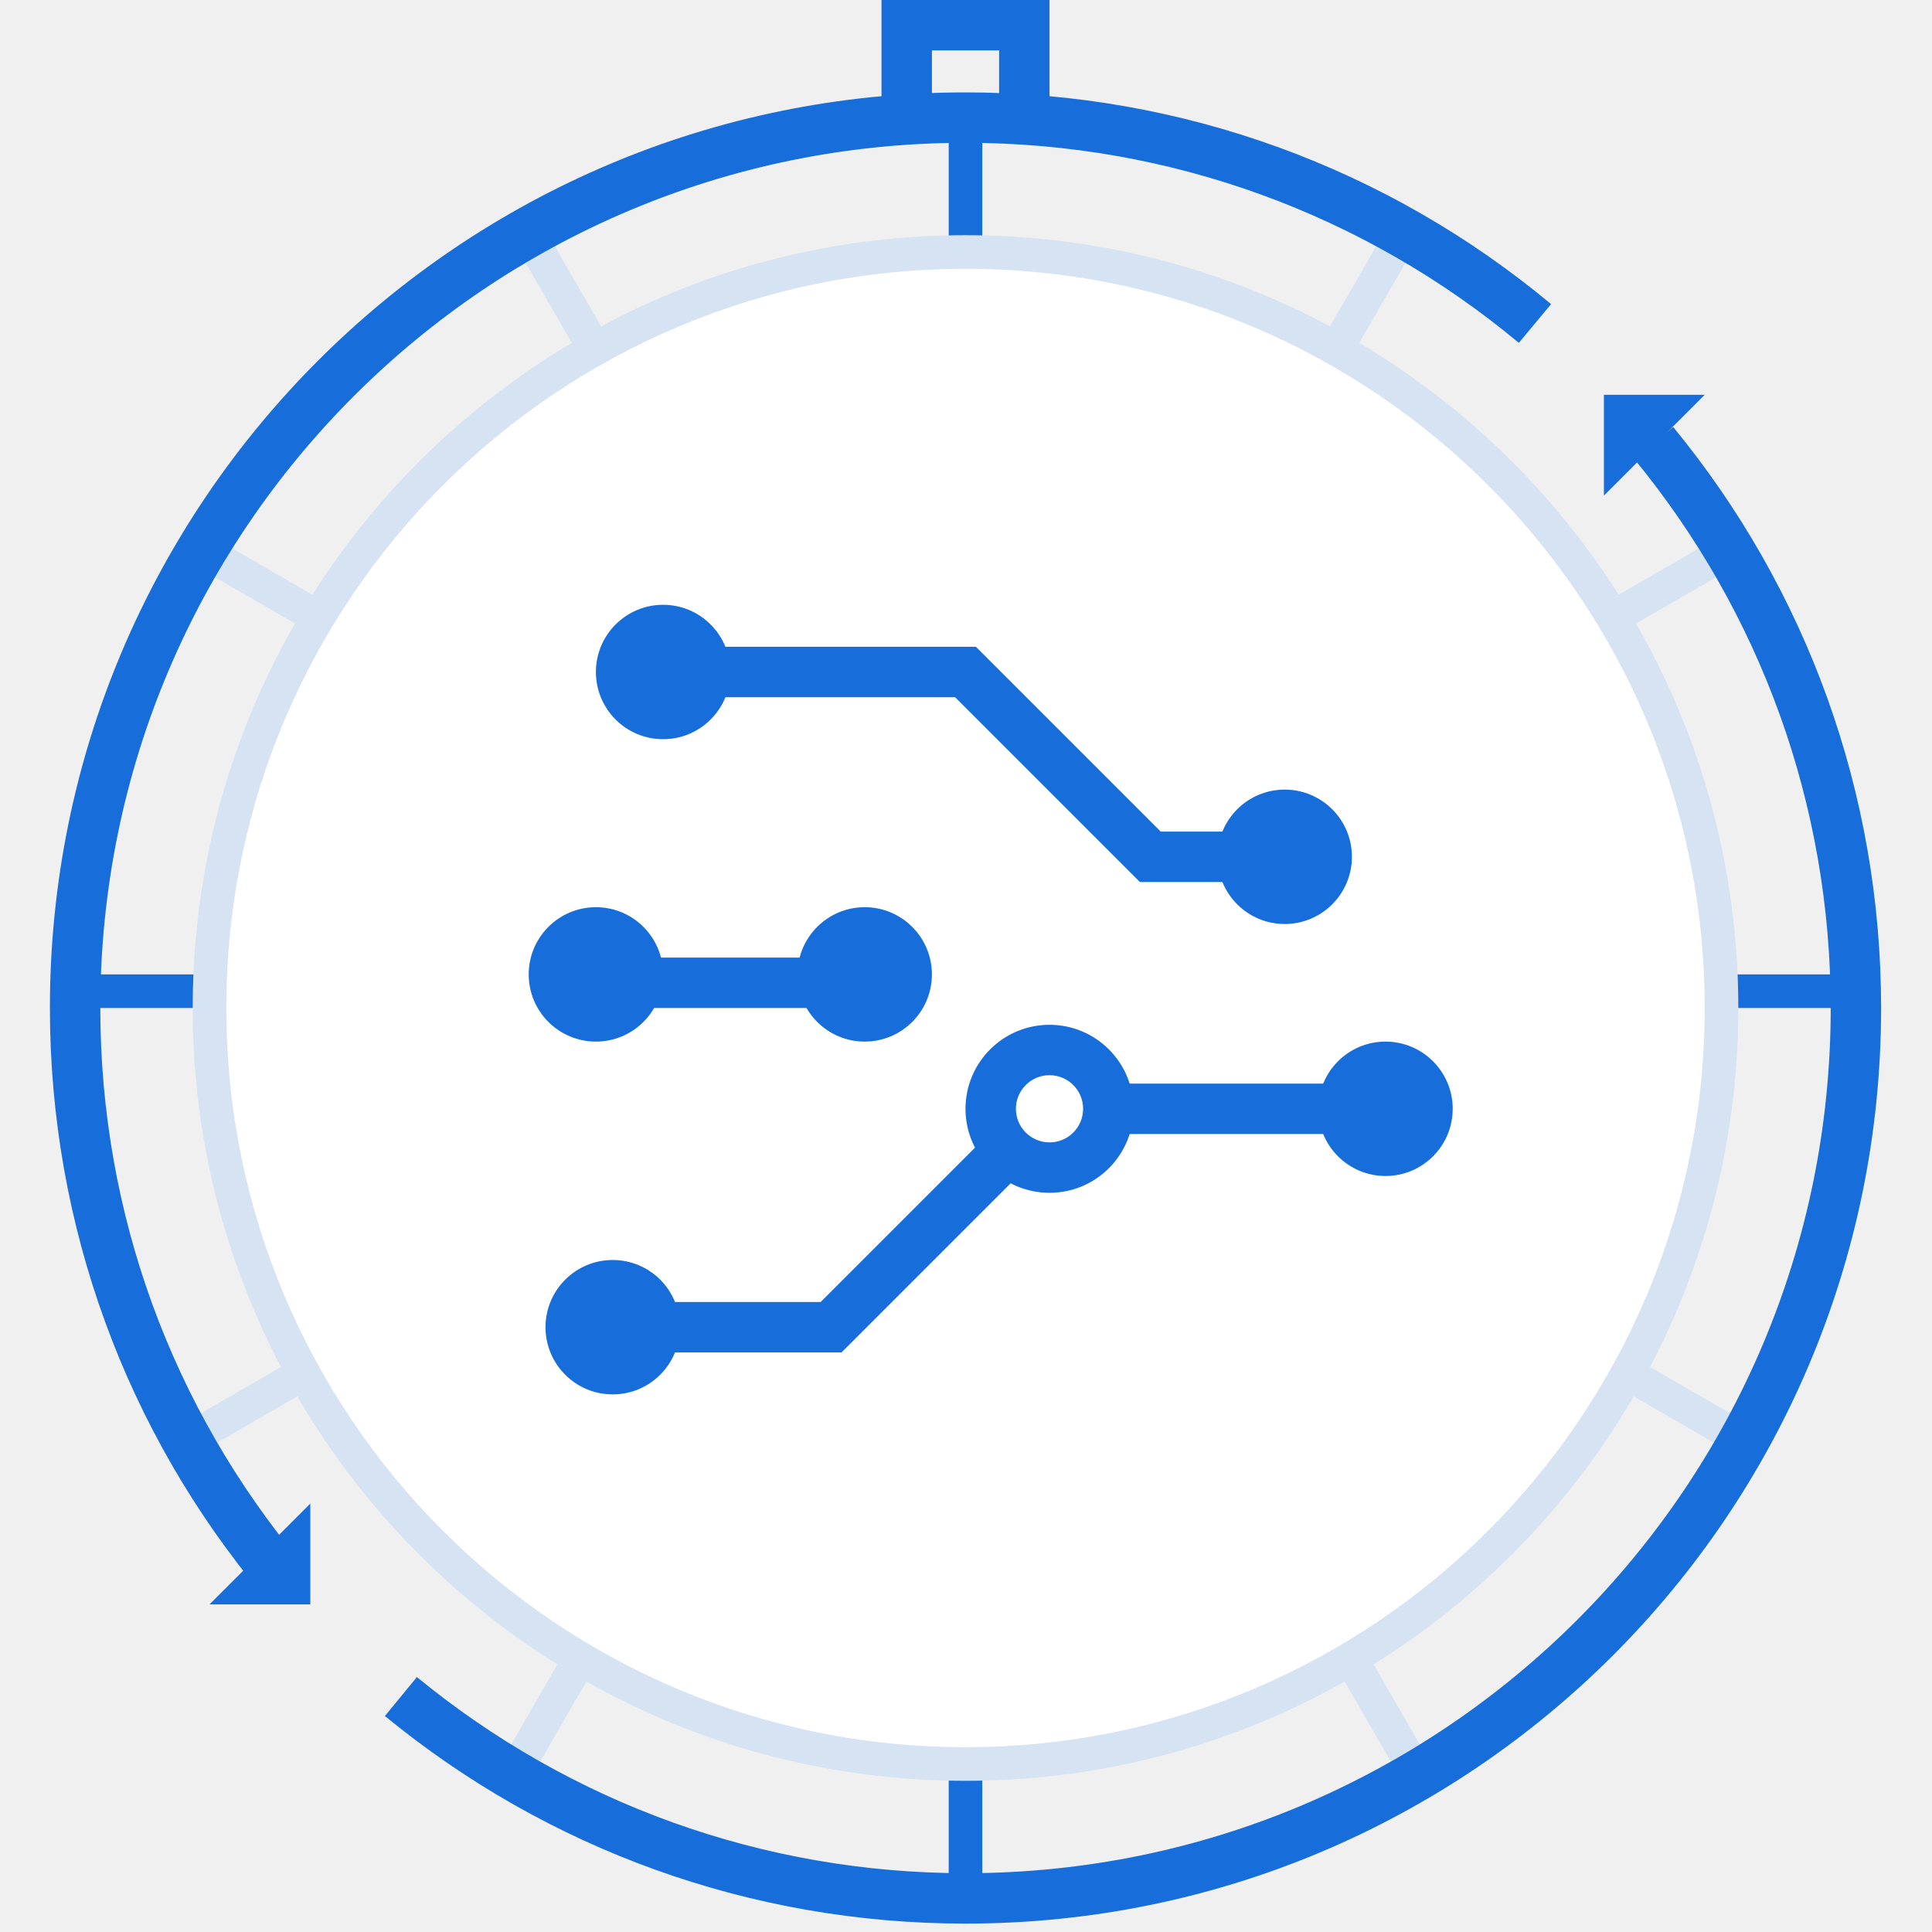
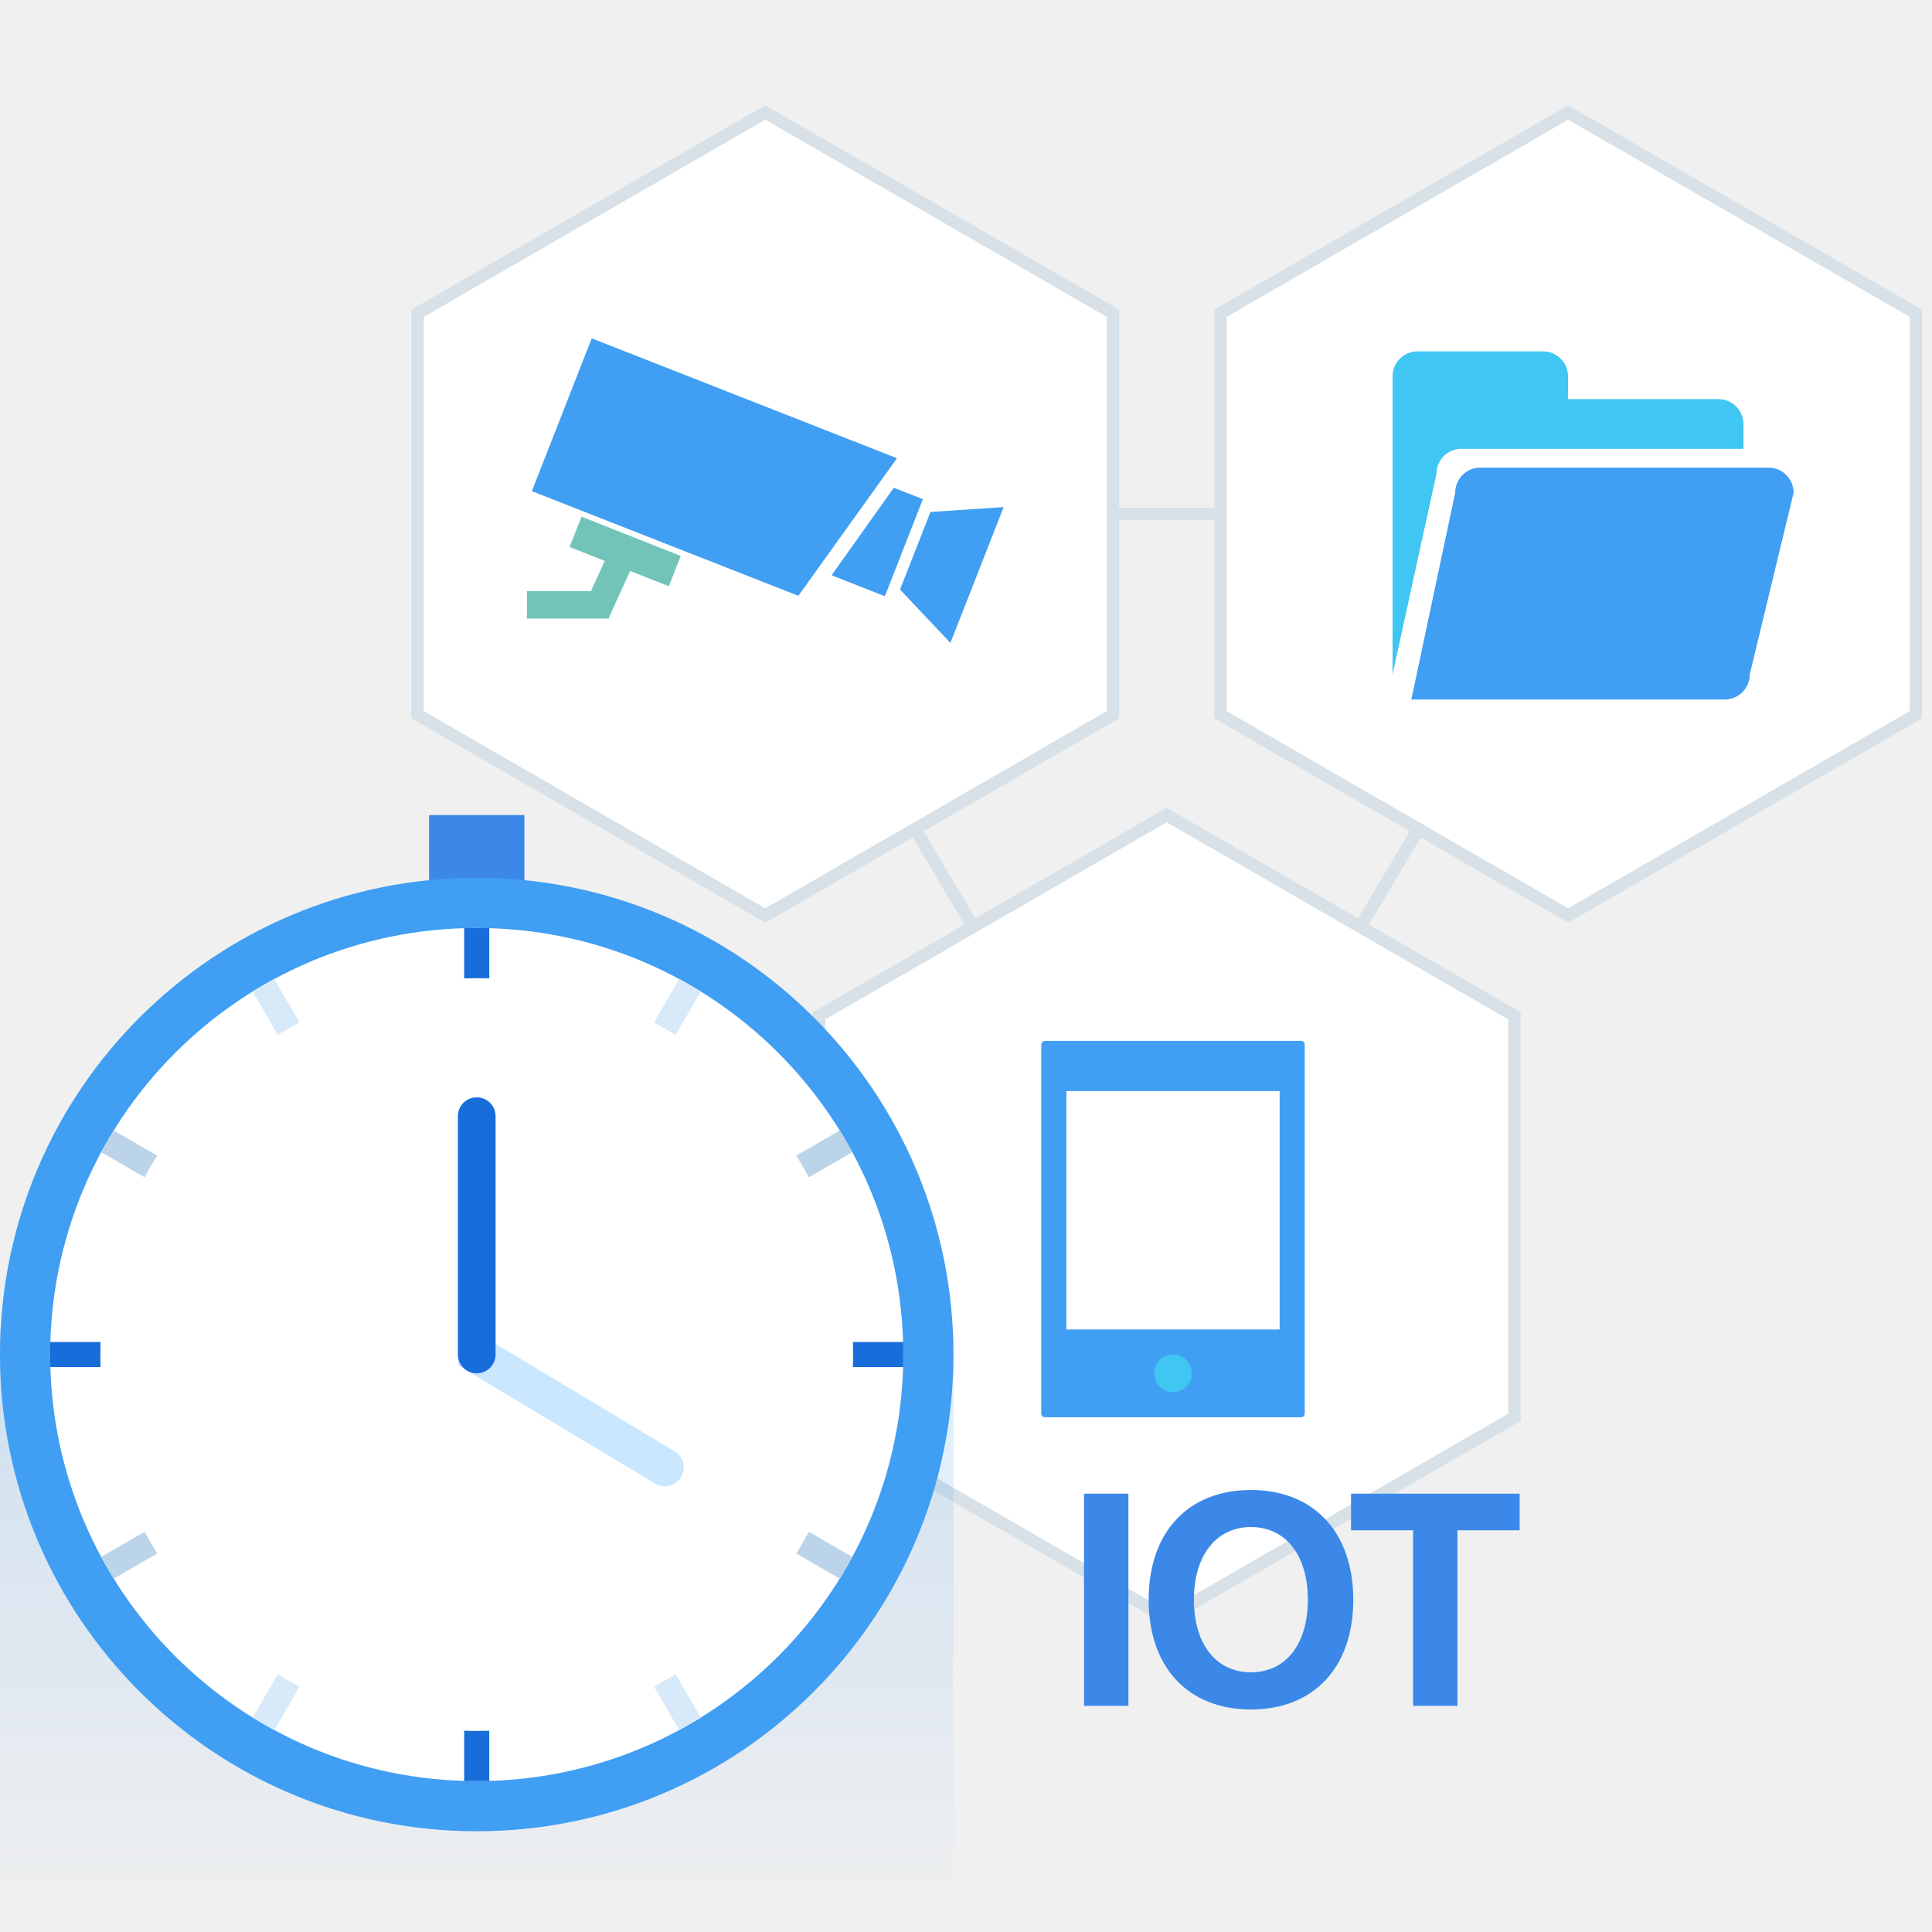
<svg xmlns="http://www.w3.org/2000/svg" width="1024px" height="1024px" viewBox="0 0 1024 1024" version="1.1">
-   <defs />
+   <defs>
+     <linearGradient x1="50%" y1="0%" x2="50%" y2="100%" id="linearGradient-1">
+       <stop stop-color="#409EF3" offset="0%" />
+       <stop stop-color="#409EF3" stop-opacity="0" offset="100%" />
+     </linearGradient>
+   </defs>
  <g id="Page-1" stroke="none" stroke-width="1" fill="none" fill-rule="evenodd">
    <g id="实时计算">
-       <g id="Group" transform="translate(22, 0)">
-         <path d="M507.548,26.713 L507.548,62.33 L534.261,62.33 L534.261,0 L445.217,0 L445.217,62.33 L471.93,62.33 L471.93,26.713 L507.548,26.713 Z M507.548,26.713 L507.548,62.33 L534.261,62.33 L534.261,0 L445.217,0 L445.217,62.33 L471.93,62.33 L471.93,26.713 L507.548,26.713 Z" id="Rectangle-12" fill="#176EDA" fill-rule="nonzero" />
-         <polygon id="Path-7" fill="#176EDA" fill-rule="nonzero" points="480.835 71.235 480.835 1006.573 498.643 1006.573 498.643 71.235" />
-         <polygon id="Path-8" fill="#176EDA" fill-rule="nonzero" points="17.809 534.261 961.67 534.261 961.67 516.452 17.809 516.452" />
-         <polygon id="Path-8" fill="#D6E3F2" fill-rule="nonzero" points="76.583 297.103 893.991 769.033 902.895 753.61 85.488 281.68" />
-         <polygon id="Path-8" fill="#D6E3F2" fill-rule="nonzero" points="246.063 121.105 717.993 938.512 733.416 929.608 261.485 112.201" />
-         <polygon id="Path-8" fill="#D6E3F2" fill-rule="nonzero" points="717.993 112.201 246.063 929.608 261.485 938.512 733.416 121.105" />
-         <polygon id="Path-8" fill="#D6E3F2" fill-rule="nonzero" points="893.991 281.68 76.583 753.61 85.488 769.033 902.895 297.103" />
-         <path d="M800.11,161.186 C713.567,89.112 604.723,48.974 489.739,48.974 C221.723,48.974 4.452,266.244 4.452,534.261 C4.452,649.519 44.783,758.605 117.17,845.238 L137.669,828.11 C69.26,746.238 31.165,643.199 31.165,534.261 C31.165,280.997 236.476,75.687 489.739,75.687 C598.418,75.687 701.229,113.6 783.015,181.713 L800.11,161.186 Z M182.012,909.522 C268.153,980.241 375.947,1019.548 489.739,1019.548 C757.756,1019.548 975.026,802.277 975.026,534.261 C975.026,420.37 935.651,312.489 864.82,226.315 L844.184,243.277 C911.121,324.715 948.313,426.614 948.313,534.261 C948.313,787.524 743.003,992.835 489.739,992.835 C382.186,992.835 280.368,955.707 198.962,888.875 L182.012,909.522 Z" id="Oval-5" fill="#176EDA" fill-rule="nonzero" />
-         <circle id="Oval" stroke="#979797" fill="#FFFFFF" cx="489.739" cy="534.261" r="400.696" />
-         <path d="M489.739,943.861 C263.523,943.861 80.139,760.477 80.139,534.261 C80.139,308.045 263.523,124.661 489.739,124.661 C715.955,124.661 899.339,308.045 899.339,534.261 C899.339,760.477 715.955,943.861 489.739,943.861 Z M489.739,926.052 C706.119,926.052 881.53,750.641 881.53,534.261 C881.53,317.881 706.119,142.47 489.739,142.47 C273.359,142.47 97.948,317.881 97.948,534.261 C97.948,750.641 273.359,926.052 489.739,926.052 Z" id="Oval-5" fill="#D6E3F2" fill-rule="nonzero" />
-         <polygon id="Path-6" fill="#176EDA" points="828.104 262.678 828.104 209.252 881.53 209.252" />
-         <polygon id="Path-6-Copy" fill="#176EDA" transform="translate(115.7565, 823.6522) scale(-1, -1) translate(-115.7565, -823.6522) " points="89.043 850.365 89.043 796.939 142.47 796.939" />
-         <polygon id="Path-9" fill="#176EDA" fill-rule="nonzero" points="582.155 467.478 658.922 467.478 658.922 440.765 593.219 440.765 495.272 342.817 329.461 342.817 329.461 369.53 484.207 369.53" />
-         <polygon id="Path-10" fill="#176EDA" fill-rule="nonzero" points="302.748 534.261 445.217 534.261 445.217 507.548 302.748 507.548" />
-         <polygon id="Path-11" fill="#176EDA" fill-rule="nonzero" points="712.348 601.043 712.348 574.33 528.728 574.33 412.972 690.087 302.748 690.087 302.748 716.8 424.037 716.8 539.793 601.043" />
-         <circle id="Oval-6" fill="#176EDA" cx="712.348" cy="587.687" r="35.617" />
-         <circle id="Oval-6-Copy" fill="#176EDA" cx="658.922" cy="454.122" r="35.617" />
-         <circle id="Oval-6-Copy-2" fill="#176EDA" cx="329.461" cy="356.174" r="35.617" />
-         <circle id="Oval-6-Copy-3" fill="#176EDA" cx="293.843" cy="516.452" r="35.617" />
-         <circle id="Oval-6-Copy-4" fill="#176EDA" cx="436.313" cy="516.452" r="35.617" />
-         <circle id="Oval-6-Copy-5" fill="#176EDA" cx="302.748" cy="703.443" r="35.617" />
-         <circle id="Oval-2" fill="#FFFFFF" cx="534.261" cy="587.687" r="26.713" />
-         <path d="M534.261,605.496 C544.096,605.496 552.07,597.522 552.07,587.687 C552.07,577.851 544.096,569.878 534.261,569.878 C524.425,569.878 516.452,577.851 516.452,587.687 C516.452,597.522 524.425,605.496 534.261,605.496 Z M534.261,632.209 C509.672,632.209 489.739,612.276 489.739,587.687 C489.739,563.098 509.672,543.165 534.261,543.165 C558.85,543.165 578.783,563.098 578.783,587.687 C578.783,612.276 558.85,632.209 534.261,632.209 Z" id="Oval-6-Copy-6" fill="#176EDA" fill-rule="nonzero" />
+       <g id="Group-12" transform="translate(0, 53)">
+         <path d="M618.39,617.184 L379.816,216.104 L856.963,216.104 L618.39,617.184 Z M618.39,604.177 L845.271,222.753 L391.508,222.753 L618.39,604.177 Z" id="Triangle" fill="#D7E1E7" fill-rule="nonzero" />
+         <path d="M405.61,10.488 L224.663,114.958 L224.663,323.899 L405.61,428.369 L586.558,323.899 L586.558,114.958 L405.61,10.488 Z M593.207,111.119 L593.207,327.738 L405.61,436.047 L218.014,327.738 L218.014,111.119 L405.61,2.81 L593.207,111.119 Z" id="Polygon-4" fill="#D7E1E7" fill-rule="nonzero" />
+         <polygon id="Path" fill="#FFFFFF" points="405.61 10.488 224.663 114.958 224.663 323.899 405.61 428.369 586.558 323.899 586.558 114.958" />
+         <path d="M437.442,487.322 L437.442,696.262 L618.39,800.732 L799.337,696.262 L799.337,487.322 L618.39,382.852 L437.442,487.322 Z M805.986,483.483 L805.986,700.101 L618.39,808.41 L430.793,700.101 L430.793,483.483 L618.39,375.174 L805.986,483.483 Z" id="Polygon-4-Copy" fill="#D7E1E7" fill-rule="nonzero" />
+         <polygon id="Path" fill="#FFFFFF" points="437.442 487.322 437.442 696.262 618.39 800.732 799.337 696.262 799.337 487.322 618.39 382.852" />
+         <g id="Group-11" transform="translate(551.8961, 498.7013)">
+           <path d="M2,0 L137.636,0 C138.741,-2.02906125e-16 139.636,0.895 139.636,2 L139.636,197.481 C139.636,198.585 138.741,199.481 137.636,199.481 L2,199.481 C0.895,199.481 1.3527075e-16,198.585 0,197.481 L0,2 L0,2 C-1.3527075e-16,0.895 0.895,2.02906125e-16 2,0 L2,0 Z M13.299,26.597 L13.299,152.935 L126.338,152.935 L126.338,26.597 L13.299,26.597 Z" id="Combined-Shape" fill="#409EF3" />
+           <circle id="Oval-2" fill="#40C6F3" cx="69.818" cy="176.208" r="9.974" />
+         </g>
+         <path d="M650.221,114.958 L650.221,323.899 L831.169,428.369 L1012.116,323.899 L1012.116,114.958 L831.169,10.488 L650.221,114.958 Z M1018.766,111.119 L1018.766,327.738 L831.169,436.047 L643.572,327.738 L643.572,111.119 L831.169,2.81 L1018.766,111.119 Z" id="Polygon-4-Copy-2" fill="#D7E1E7" fill-rule="nonzero" />
+         <polygon id="Path" fill="#FFFFFF" points="650.221 114.958 650.221 323.899 831.169 428.369 1012.116 323.899 1012.116 114.958 831.169 10.488" />
+         <g id="文件夹" transform="translate(738.0779, 132.987)">
+           <path d="M189.322,171.469 C189.322,178.806 183.373,184.754 176.035,184.754 L9.964,184.754 L33.214,75.147 C33.214,67.81 39.163,61.862 46.5,61.862 L199.286,61.862 C206.622,61.862 212.571,67.81 212.571,75.147 L189.322,171.469 Z" id="Fill-1" fill="#409EF3" />
+           <path d="M36.536,51.897 L186,51.897 L186,38.845 C186,31.507 180.051,25.558 172.715,25.558 L93,25.558 L93,13.521 C93,6.185 87.052,0.236 79.714,0.236 L13.285,0.236 C5.949,0.236 0,6.185 0,13.521 L0,171.472 L23.251,65.187 C23.251,57.846 29.198,51.897 36.536,51.897 Z" id="Fill-3" fill="#40C6F3" />
+         </g>
+         <g id="Group-44-Copy" transform="translate(0, 379.013)">
+           <rect id="Rectangle-61" fill="url(#linearGradient-1)" opacity="0.201" x="0" y="272.623" width="505.351" height="319.169" />
+           <g id="Group-6-Copy">
+             <polygon id="Rectangle-12" fill="#3B88E8" points="227.408 50.535 227.408 0 277.943 0 277.943 50.535" />
+             <circle id="Oval-17" fill="#409EF3" cx="252.675" cy="285.922" r="252.675" />
+             <circle id="Oval-5" fill="#FFFFFF" cx="252.675" cy="285.922" r="226.078" />
+             <polygon id="Path-7" fill="#176EDA" fill-rule="nonzero" points="246.026 59.844 246.026 512 259.325 512 259.325 59.844" />
+             <polygon id="Path-7" fill="#D8EAF9" fill-rule="nonzero" points="133.878 93.458 359.956 485.036 371.473 478.387 145.395 86.808" />
+             <polygon id="Path-7" fill="#D8EAF9" fill-rule="nonzero" points="359.956 86.808 133.878 478.387 145.395 485.036 371.473 93.458" />
+             <polygon id="Path-7" fill="#BBD4E9" fill-rule="nonzero" points="445.14 167.125 53.561 393.203 60.211 404.72 451.789 178.642" />
+             <polygon id="Path-7" fill="#BBD4E9" fill-rule="nonzero" points="53.561 178.642 445.14 404.72 451.789 393.203 60.211 167.125" />
+             <polygon id="Path-7" fill="#176EDA" fill-rule="nonzero" points="26.597 292.571 478.753 292.571 478.753 279.273 26.597 279.273" />
+             <circle id="Oval-19" fill="#FFFFFF" cx="252.675" cy="285.922" r="199.481" />
+             <path d="M262.649,159.584 C262.649,154.076 258.184,149.61 252.675,149.61 C247.167,149.61 242.701,154.076 242.701,159.584 L242.701,291.569 L347.284,354.319 C352.007,357.153 358.134,355.621 360.968,350.898 C363.802,346.174 362.271,340.048 357.547,337.214 L262.649,280.275 L262.649,159.584 Z" id="Path-45" fill="#C9E7FF" fill-rule="nonzero" />
+             <path d="M242.701,159.584 L242.701,285.922 C242.701,291.431 247.167,295.896 252.675,295.896 C258.184,295.896 262.649,291.431 262.649,285.922 L262.649,159.584 C262.649,154.076 258.184,149.61 252.675,149.61 C247.167,149.61 242.701,154.076 242.701,159.584 Z" id="Path-45" fill="#176EDA" fill-rule="nonzero" />
+           </g>
+         </g>
+         <path d="M598.078,851.117 L598.078,738.675 L574.545,738.675 L574.545,851.117 L598.078,851.117 Z M663.038,736.727 C696.311,736.727 717.272,759.091 717.272,794.935 C717.272,830.701 696.311,853.065 663.038,853.065 C629.687,853.065 608.804,830.701 608.804,794.935 C608.804,759.091 629.687,736.727 663.038,736.727 Z M663.038,756.364 C644.649,756.364 632.804,771.325 632.804,794.935 C632.804,818.468 644.571,833.351 663.038,833.351 C681.428,833.351 693.194,818.468 693.194,794.935 C693.194,771.325 681.428,756.364 663.038,756.364 Z M772.492,851.117 L748.959,851.117 L748.959,758.078 L716.076,758.078 L716.076,738.675 L805.453,738.675 L805.453,758.078 L772.492,758.078 L772.492,851.117 Z" id="IOT" fill="#3B88E8" />
+         <g id="监控-in" transform="translate(279.2727, 126.3377)">
+           <path d="M34.356,0 L2.624,80.987 L143.875,136.456 L196.152,63.535 L34.356,0 Z M213.887,92.011 L197.77,133.147 L224.469,161.431 L252.675,89.442 L213.887,92.011 Z M194.463,79.189 L161.474,125.568 L189.724,136.662 L209.873,85.242 L194.463,79.189 Z" id="Fill-1" fill="#409EF3" />
+           <polygon id="Path" fill="#72C4B9" points="22.605 110.567 41.236 117.943 33.919 134.009 0 134.009 0 148.509 43.449 148.509 43.449 148.035 54.72 123.281 75.196 131.386 81.536 115.334 28.943 94.516" />
+         </g>
      </g>
    </g>
  </g>
</svg>
